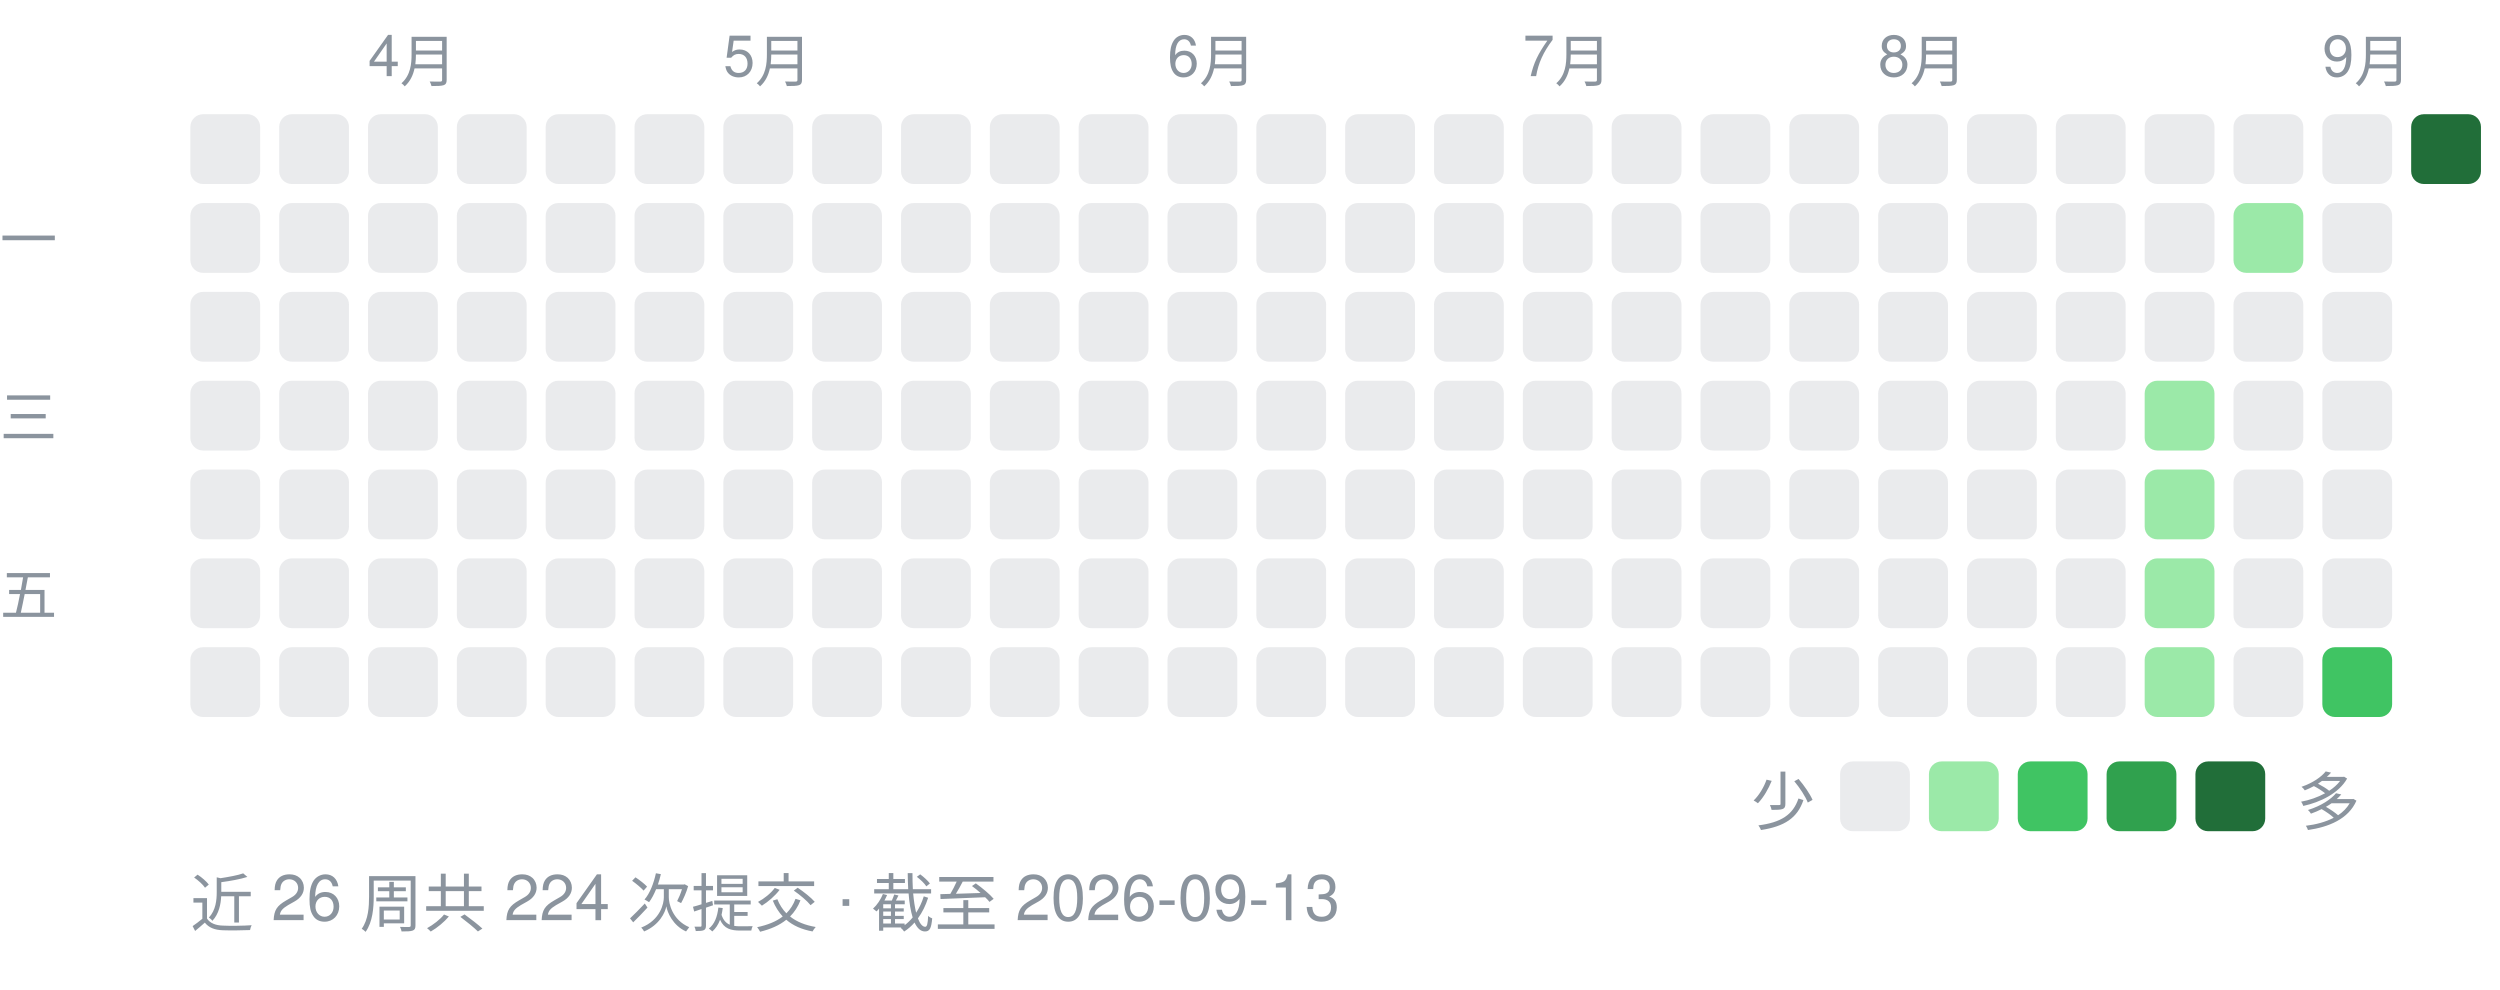
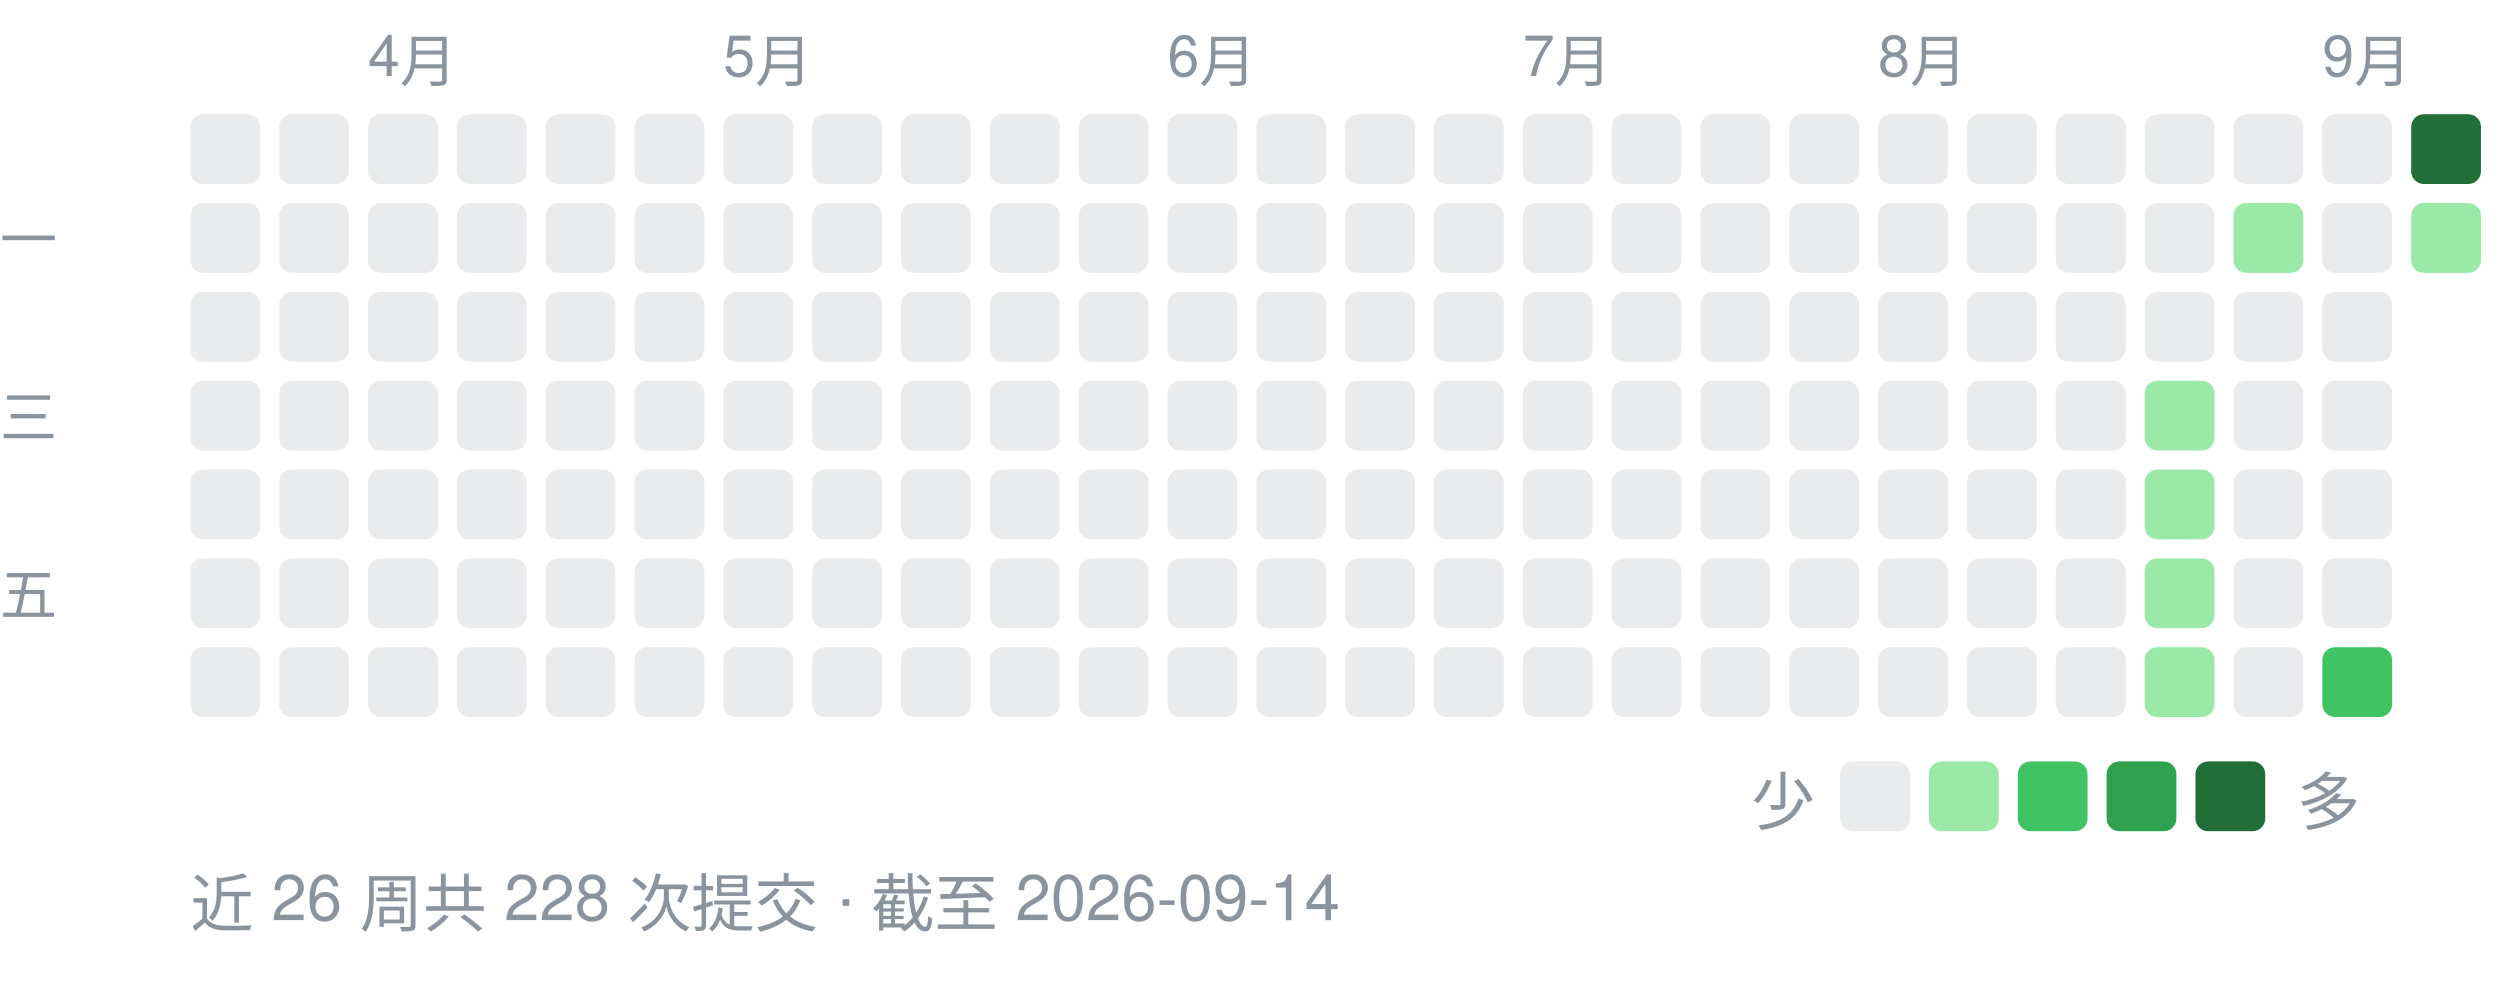
<svg xmlns="http://www.w3.org/2000/svg" width="394" height="156" viewBox="0 0 394 156" role="img">
  <g font-family="-apple-system,BlinkMacSystemFont,Segoe UI,Helvetica,Arial,PingFang SC,sans-serif" font-size="9" fill="#8b949e">
    <text x="58" y="12">4月</text>
    <text x="114" y="12">5月</text>
    <text x="184" y="12">6月</text>
    <text x="240" y="12">7月</text>
    <text x="296" y="12">8月</text>
    <text x="366" y="12">9月</text>
    <text x="0" y="41">一</text>
    <text x="0" y="69">三</text>
    <text x="0" y="97">五</text>
  </g>
  <rect x="30" y="18" width="11" height="11" rx="2" fill="rgba(139,148,158,0.18)" />
  <rect x="30" y="32" width="11" height="11" rx="2" fill="rgba(139,148,158,0.18)" />
  <rect x="30" y="46" width="11" height="11" rx="2" fill="rgba(139,148,158,0.18)" />
  <rect x="30" y="60" width="11" height="11" rx="2" fill="rgba(139,148,158,0.18)" />
  <rect x="30" y="74" width="11" height="11" rx="2" fill="rgba(139,148,158,0.18)" />
  <rect x="30" y="88" width="11" height="11" rx="2" fill="rgba(139,148,158,0.18)" />
  <rect x="30" y="102" width="11" height="11" rx="2" fill="rgba(139,148,158,0.18)" />
  <rect x="44" y="18" width="11" height="11" rx="2" fill="rgba(139,148,158,0.18)" />
  <rect x="44" y="32" width="11" height="11" rx="2" fill="rgba(139,148,158,0.18)" />
  <rect x="44" y="46" width="11" height="11" rx="2" fill="rgba(139,148,158,0.18)" />
  <rect x="44" y="60" width="11" height="11" rx="2" fill="rgba(139,148,158,0.18)" />
  <rect x="44" y="74" width="11" height="11" rx="2" fill="rgba(139,148,158,0.18)" />
  <rect x="44" y="88" width="11" height="11" rx="2" fill="rgba(139,148,158,0.18)" />
  <rect x="44" y="102" width="11" height="11" rx="2" fill="rgba(139,148,158,0.18)" />
  <rect x="58" y="18" width="11" height="11" rx="2" fill="rgba(139,148,158,0.18)" />
  <rect x="58" y="32" width="11" height="11" rx="2" fill="rgba(139,148,158,0.18)" />
  <rect x="58" y="46" width="11" height="11" rx="2" fill="rgba(139,148,158,0.18)" />
  <rect x="58" y="60" width="11" height="11" rx="2" fill="rgba(139,148,158,0.18)" />
  <rect x="58" y="74" width="11" height="11" rx="2" fill="rgba(139,148,158,0.18)" />
  <rect x="58" y="88" width="11" height="11" rx="2" fill="rgba(139,148,158,0.18)" />
  <rect x="58" y="102" width="11" height="11" rx="2" fill="rgba(139,148,158,0.18)" />
  <rect x="72" y="18" width="11" height="11" rx="2" fill="rgba(139,148,158,0.18)" />
  <rect x="72" y="32" width="11" height="11" rx="2" fill="rgba(139,148,158,0.18)" />
  <rect x="72" y="46" width="11" height="11" rx="2" fill="rgba(139,148,158,0.18)" />
  <rect x="72" y="60" width="11" height="11" rx="2" fill="rgba(139,148,158,0.18)" />
  <rect x="72" y="74" width="11" height="11" rx="2" fill="rgba(139,148,158,0.18)" />
  <rect x="72" y="88" width="11" height="11" rx="2" fill="rgba(139,148,158,0.18)" />
  <rect x="72" y="102" width="11" height="11" rx="2" fill="rgba(139,148,158,0.18)" />
  <rect x="86" y="18" width="11" height="11" rx="2" fill="rgba(139,148,158,0.18)" />
  <rect x="86" y="32" width="11" height="11" rx="2" fill="rgba(139,148,158,0.18)" />
  <rect x="86" y="46" width="11" height="11" rx="2" fill="rgba(139,148,158,0.18)" />
  <rect x="86" y="60" width="11" height="11" rx="2" fill="rgba(139,148,158,0.18)" />
  <rect x="86" y="74" width="11" height="11" rx="2" fill="rgba(139,148,158,0.18)" />
  <rect x="86" y="88" width="11" height="11" rx="2" fill="rgba(139,148,158,0.18)" />
  <rect x="86" y="102" width="11" height="11" rx="2" fill="rgba(139,148,158,0.18)" />
  <rect x="100" y="18" width="11" height="11" rx="2" fill="rgba(139,148,158,0.18)" />
  <rect x="100" y="32" width="11" height="11" rx="2" fill="rgba(139,148,158,0.18)" />
  <rect x="100" y="46" width="11" height="11" rx="2" fill="rgba(139,148,158,0.18)" />
  <rect x="100" y="60" width="11" height="11" rx="2" fill="rgba(139,148,158,0.18)" />
  <rect x="100" y="74" width="11" height="11" rx="2" fill="rgba(139,148,158,0.18)" />
  <rect x="100" y="88" width="11" height="11" rx="2" fill="rgba(139,148,158,0.18)" />
  <rect x="100" y="102" width="11" height="11" rx="2" fill="rgba(139,148,158,0.18)" />
  <rect x="114" y="18" width="11" height="11" rx="2" fill="rgba(139,148,158,0.18)" />
  <rect x="114" y="32" width="11" height="11" rx="2" fill="rgba(139,148,158,0.18)" />
  <rect x="114" y="46" width="11" height="11" rx="2" fill="rgba(139,148,158,0.18)" />
  <rect x="114" y="60" width="11" height="11" rx="2" fill="rgba(139,148,158,0.18)" />
  <rect x="114" y="74" width="11" height="11" rx="2" fill="rgba(139,148,158,0.18)" />
  <rect x="114" y="88" width="11" height="11" rx="2" fill="rgba(139,148,158,0.18)" />
  <rect x="114" y="102" width="11" height="11" rx="2" fill="rgba(139,148,158,0.18)" />
  <rect x="128" y="18" width="11" height="11" rx="2" fill="rgba(139,148,158,0.18)" />
  <rect x="128" y="32" width="11" height="11" rx="2" fill="rgba(139,148,158,0.18)" />
  <rect x="128" y="46" width="11" height="11" rx="2" fill="rgba(139,148,158,0.18)" />
  <rect x="128" y="60" width="11" height="11" rx="2" fill="rgba(139,148,158,0.18)" />
  <rect x="128" y="74" width="11" height="11" rx="2" fill="rgba(139,148,158,0.18)" />
  <rect x="128" y="88" width="11" height="11" rx="2" fill="rgba(139,148,158,0.18)" />
  <rect x="128" y="102" width="11" height="11" rx="2" fill="rgba(139,148,158,0.18)" />
  <rect x="142" y="18" width="11" height="11" rx="2" fill="rgba(139,148,158,0.18)" />
  <rect x="142" y="32" width="11" height="11" rx="2" fill="rgba(139,148,158,0.18)" />
  <rect x="142" y="46" width="11" height="11" rx="2" fill="rgba(139,148,158,0.18)" />
  <rect x="142" y="60" width="11" height="11" rx="2" fill="rgba(139,148,158,0.18)" />
  <rect x="142" y="74" width="11" height="11" rx="2" fill="rgba(139,148,158,0.18)" />
  <rect x="142" y="88" width="11" height="11" rx="2" fill="rgba(139,148,158,0.18)" />
  <rect x="142" y="102" width="11" height="11" rx="2" fill="rgba(139,148,158,0.18)" />
  <rect x="156" y="18" width="11" height="11" rx="2" fill="rgba(139,148,158,0.18)" />
  <rect x="156" y="32" width="11" height="11" rx="2" fill="rgba(139,148,158,0.18)" />
  <rect x="156" y="46" width="11" height="11" rx="2" fill="rgba(139,148,158,0.18)" />
  <rect x="156" y="60" width="11" height="11" rx="2" fill="rgba(139,148,158,0.18)" />
  <rect x="156" y="74" width="11" height="11" rx="2" fill="rgba(139,148,158,0.18)" />
  <rect x="156" y="88" width="11" height="11" rx="2" fill="rgba(139,148,158,0.18)" />
  <rect x="156" y="102" width="11" height="11" rx="2" fill="rgba(139,148,158,0.18)" />
  <rect x="170" y="18" width="11" height="11" rx="2" fill="rgba(139,148,158,0.18)" />
  <rect x="170" y="32" width="11" height="11" rx="2" fill="rgba(139,148,158,0.18)" />
  <rect x="170" y="46" width="11" height="11" rx="2" fill="rgba(139,148,158,0.18)" />
  <rect x="170" y="60" width="11" height="11" rx="2" fill="rgba(139,148,158,0.18)" />
  <rect x="170" y="74" width="11" height="11" rx="2" fill="rgba(139,148,158,0.18)" />
  <rect x="170" y="88" width="11" height="11" rx="2" fill="rgba(139,148,158,0.18)" />
  <rect x="170" y="102" width="11" height="11" rx="2" fill="rgba(139,148,158,0.18)" />
  <rect x="184" y="18" width="11" height="11" rx="2" fill="rgba(139,148,158,0.18)" />
  <rect x="184" y="32" width="11" height="11" rx="2" fill="rgba(139,148,158,0.18)" />
  <rect x="184" y="46" width="11" height="11" rx="2" fill="rgba(139,148,158,0.18)" />
  <rect x="184" y="60" width="11" height="11" rx="2" fill="rgba(139,148,158,0.18)" />
  <rect x="184" y="74" width="11" height="11" rx="2" fill="rgba(139,148,158,0.18)" />
  <rect x="184" y="88" width="11" height="11" rx="2" fill="rgba(139,148,158,0.18)" />
  <rect x="184" y="102" width="11" height="11" rx="2" fill="rgba(139,148,158,0.18)" />
  <rect x="198" y="18" width="11" height="11" rx="2" fill="rgba(139,148,158,0.18)" />
  <rect x="198" y="32" width="11" height="11" rx="2" fill="rgba(139,148,158,0.18)" />
  <rect x="198" y="46" width="11" height="11" rx="2" fill="rgba(139,148,158,0.18)" />
  <rect x="198" y="60" width="11" height="11" rx="2" fill="rgba(139,148,158,0.18)" />
  <rect x="198" y="74" width="11" height="11" rx="2" fill="rgba(139,148,158,0.18)" />
  <rect x="198" y="88" width="11" height="11" rx="2" fill="rgba(139,148,158,0.18)" />
  <rect x="198" y="102" width="11" height="11" rx="2" fill="rgba(139,148,158,0.18)" />
  <rect x="212" y="18" width="11" height="11" rx="2" fill="rgba(139,148,158,0.18)" />
  <rect x="212" y="32" width="11" height="11" rx="2" fill="rgba(139,148,158,0.18)" />
  <rect x="212" y="46" width="11" height="11" rx="2" fill="rgba(139,148,158,0.18)" />
  <rect x="212" y="60" width="11" height="11" rx="2" fill="rgba(139,148,158,0.18)" />
  <rect x="212" y="74" width="11" height="11" rx="2" fill="rgba(139,148,158,0.18)" />
  <rect x="212" y="88" width="11" height="11" rx="2" fill="rgba(139,148,158,0.18)" />
  <rect x="212" y="102" width="11" height="11" rx="2" fill="rgba(139,148,158,0.18)" />
  <rect x="226" y="18" width="11" height="11" rx="2" fill="rgba(139,148,158,0.18)" />
  <rect x="226" y="32" width="11" height="11" rx="2" fill="rgba(139,148,158,0.18)" />
  <rect x="226" y="46" width="11" height="11" rx="2" fill="rgba(139,148,158,0.18)" />
  <rect x="226" y="60" width="11" height="11" rx="2" fill="rgba(139,148,158,0.18)" />
  <rect x="226" y="74" width="11" height="11" rx="2" fill="rgba(139,148,158,0.18)" />
  <rect x="226" y="88" width="11" height="11" rx="2" fill="rgba(139,148,158,0.18)" />
  <rect x="226" y="102" width="11" height="11" rx="2" fill="rgba(139,148,158,0.18)" />
  <rect x="240" y="18" width="11" height="11" rx="2" fill="rgba(139,148,158,0.18)" />
  <rect x="240" y="32" width="11" height="11" rx="2" fill="rgba(139,148,158,0.18)" />
  <rect x="240" y="46" width="11" height="11" rx="2" fill="rgba(139,148,158,0.18)" />
  <rect x="240" y="60" width="11" height="11" rx="2" fill="rgba(139,148,158,0.18)" />
  <rect x="240" y="74" width="11" height="11" rx="2" fill="rgba(139,148,158,0.18)" />
  <rect x="240" y="88" width="11" height="11" rx="2" fill="rgba(139,148,158,0.18)" />
  <rect x="240" y="102" width="11" height="11" rx="2" fill="rgba(139,148,158,0.18)" />
  <rect x="254" y="18" width="11" height="11" rx="2" fill="rgba(139,148,158,0.18)" />
  <rect x="254" y="32" width="11" height="11" rx="2" fill="rgba(139,148,158,0.18)" />
  <rect x="254" y="46" width="11" height="11" rx="2" fill="rgba(139,148,158,0.18)" />
  <rect x="254" y="60" width="11" height="11" rx="2" fill="rgba(139,148,158,0.18)" />
  <rect x="254" y="74" width="11" height="11" rx="2" fill="rgba(139,148,158,0.18)" />
  <rect x="254" y="88" width="11" height="11" rx="2" fill="rgba(139,148,158,0.18)" />
  <rect x="254" y="102" width="11" height="11" rx="2" fill="rgba(139,148,158,0.18)" />
  <rect x="268" y="18" width="11" height="11" rx="2" fill="rgba(139,148,158,0.18)" />
  <rect x="268" y="32" width="11" height="11" rx="2" fill="rgba(139,148,158,0.18)" />
  <rect x="268" y="46" width="11" height="11" rx="2" fill="rgba(139,148,158,0.18)" />
  <rect x="268" y="60" width="11" height="11" rx="2" fill="rgba(139,148,158,0.18)" />
  <rect x="268" y="74" width="11" height="11" rx="2" fill="rgba(139,148,158,0.18)" />
  <rect x="268" y="88" width="11" height="11" rx="2" fill="rgba(139,148,158,0.18)" />
  <rect x="268" y="102" width="11" height="11" rx="2" fill="rgba(139,148,158,0.18)" />
  <rect x="282" y="18" width="11" height="11" rx="2" fill="rgba(139,148,158,0.18)" />
  <rect x="282" y="32" width="11" height="11" rx="2" fill="rgba(139,148,158,0.18)" />
  <rect x="282" y="46" width="11" height="11" rx="2" fill="rgba(139,148,158,0.18)" />
  <rect x="282" y="60" width="11" height="11" rx="2" fill="rgba(139,148,158,0.18)" />
  <rect x="282" y="74" width="11" height="11" rx="2" fill="rgba(139,148,158,0.18)" />
  <rect x="282" y="88" width="11" height="11" rx="2" fill="rgba(139,148,158,0.18)" />
  <rect x="282" y="102" width="11" height="11" rx="2" fill="rgba(139,148,158,0.18)" />
  <rect x="296" y="18" width="11" height="11" rx="2" fill="rgba(139,148,158,0.18)" />
  <rect x="296" y="32" width="11" height="11" rx="2" fill="rgba(139,148,158,0.18)" />
  <rect x="296" y="46" width="11" height="11" rx="2" fill="rgba(139,148,158,0.18)" />
  <rect x="296" y="60" width="11" height="11" rx="2" fill="rgba(139,148,158,0.18)" />
  <rect x="296" y="74" width="11" height="11" rx="2" fill="rgba(139,148,158,0.18)" />
  <rect x="296" y="88" width="11" height="11" rx="2" fill="rgba(139,148,158,0.18)" />
  <rect x="296" y="102" width="11" height="11" rx="2" fill="rgba(139,148,158,0.18)" />
  <rect x="310" y="18" width="11" height="11" rx="2" fill="rgba(139,148,158,0.18)" />
  <rect x="310" y="32" width="11" height="11" rx="2" fill="rgba(139,148,158,0.18)" />
  <rect x="310" y="46" width="11" height="11" rx="2" fill="rgba(139,148,158,0.18)" />
  <rect x="310" y="60" width="11" height="11" rx="2" fill="rgba(139,148,158,0.18)" />
  <rect x="310" y="74" width="11" height="11" rx="2" fill="rgba(139,148,158,0.18)" />
  <rect x="310" y="88" width="11" height="11" rx="2" fill="rgba(139,148,158,0.18)" />
  <rect x="310" y="102" width="11" height="11" rx="2" fill="rgba(139,148,158,0.18)" />
  <rect x="324" y="18" width="11" height="11" rx="2" fill="rgba(139,148,158,0.18)" />
  <rect x="324" y="32" width="11" height="11" rx="2" fill="rgba(139,148,158,0.18)" />
  <rect x="324" y="46" width="11" height="11" rx="2" fill="rgba(139,148,158,0.18)" />
  <rect x="324" y="60" width="11" height="11" rx="2" fill="rgba(139,148,158,0.18)" />
  <rect x="324" y="74" width="11" height="11" rx="2" fill="rgba(139,148,158,0.18)" />
  <rect x="324" y="88" width="11" height="11" rx="2" fill="rgba(139,148,158,0.18)" />
  <rect x="324" y="102" width="11" height="11" rx="2" fill="rgba(139,148,158,0.18)" />
  <rect x="338" y="18" width="11" height="11" rx="2" fill="rgba(139,148,158,0.18)" />
  <rect x="338" y="32" width="11" height="11" rx="2" fill="rgba(139,148,158,0.18)" />
  <rect x="338" y="46" width="11" height="11" rx="2" fill="rgba(139,148,158,0.18)" />
  <rect x="338" y="60" width="11" height="11" rx="2" fill="#9be9a8" />
  <rect x="338" y="74" width="11" height="11" rx="2" fill="#9be9a8" />
  <rect x="338" y="88" width="11" height="11" rx="2" fill="#9be9a8" />
  <rect x="338" y="102" width="11" height="11" rx="2" fill="#9be9a8" />
  <rect x="352" y="18" width="11" height="11" rx="2" fill="rgba(139,148,158,0.18)" />
  <rect x="352" y="32" width="11" height="11" rx="2" fill="#9be9a8" />
  <rect x="352" y="46" width="11" height="11" rx="2" fill="rgba(139,148,158,0.18)" />
  <rect x="352" y="60" width="11" height="11" rx="2" fill="rgba(139,148,158,0.18)" />
  <rect x="352" y="74" width="11" height="11" rx="2" fill="rgba(139,148,158,0.18)" />
  <rect x="352" y="88" width="11" height="11" rx="2" fill="rgba(139,148,158,0.18)" />
  <rect x="352" y="102" width="11" height="11" rx="2" fill="rgba(139,148,158,0.18)" />
  <rect x="366" y="18" width="11" height="11" rx="2" fill="rgba(139,148,158,0.18)" />
  <rect x="366" y="32" width="11" height="11" rx="2" fill="rgba(139,148,158,0.18)" />
  <rect x="366" y="46" width="11" height="11" rx="2" fill="rgba(139,148,158,0.18)" />
  <rect x="366" y="60" width="11" height="11" rx="2" fill="rgba(139,148,158,0.18)" />
  <rect x="366" y="74" width="11" height="11" rx="2" fill="rgba(139,148,158,0.18)" />
  <rect x="366" y="88" width="11" height="11" rx="2" fill="rgba(139,148,158,0.18)" />
  <rect x="366" y="102" width="11" height="11" rx="2" fill="#40c463" />
  <rect x="380" y="18" width="11" height="11" rx="2" fill="#216e39" />
+   <rect x="380" y="32" width="11" height="11" rx="2" fill="#9be9a8" />
  <g font-family="-apple-system,BlinkMacSystemFont,Segoe UI,Helvetica,Arial,PingFang SC,sans-serif" font-size="10" fill="#8b949e">
-     <text x="30" y="146">近 26 周共 224 次提交 · 截至 2026-09-13</text>
+     <text x="30" y="146">近 26 周共 228 次提交 · 截至 2026-09-14</text>
    <text x="286" y="130" text-anchor="end">少</text>
    <rect x="290" y="120" width="11" height="11" rx="2" fill="rgba(139,148,158,0.18)" />
    <rect x="304" y="120" width="11" height="11" rx="2" fill="#9be9a8" />
    <rect x="318" y="120" width="11" height="11" rx="2" fill="#40c463" />
    <rect x="332" y="120" width="11" height="11" rx="2" fill="#30a14e" />
    <rect x="346" y="120" width="11" height="11" rx="2" fill="#216e39" />
    <text x="362" y="130">多</text>
  </g>
</svg>
